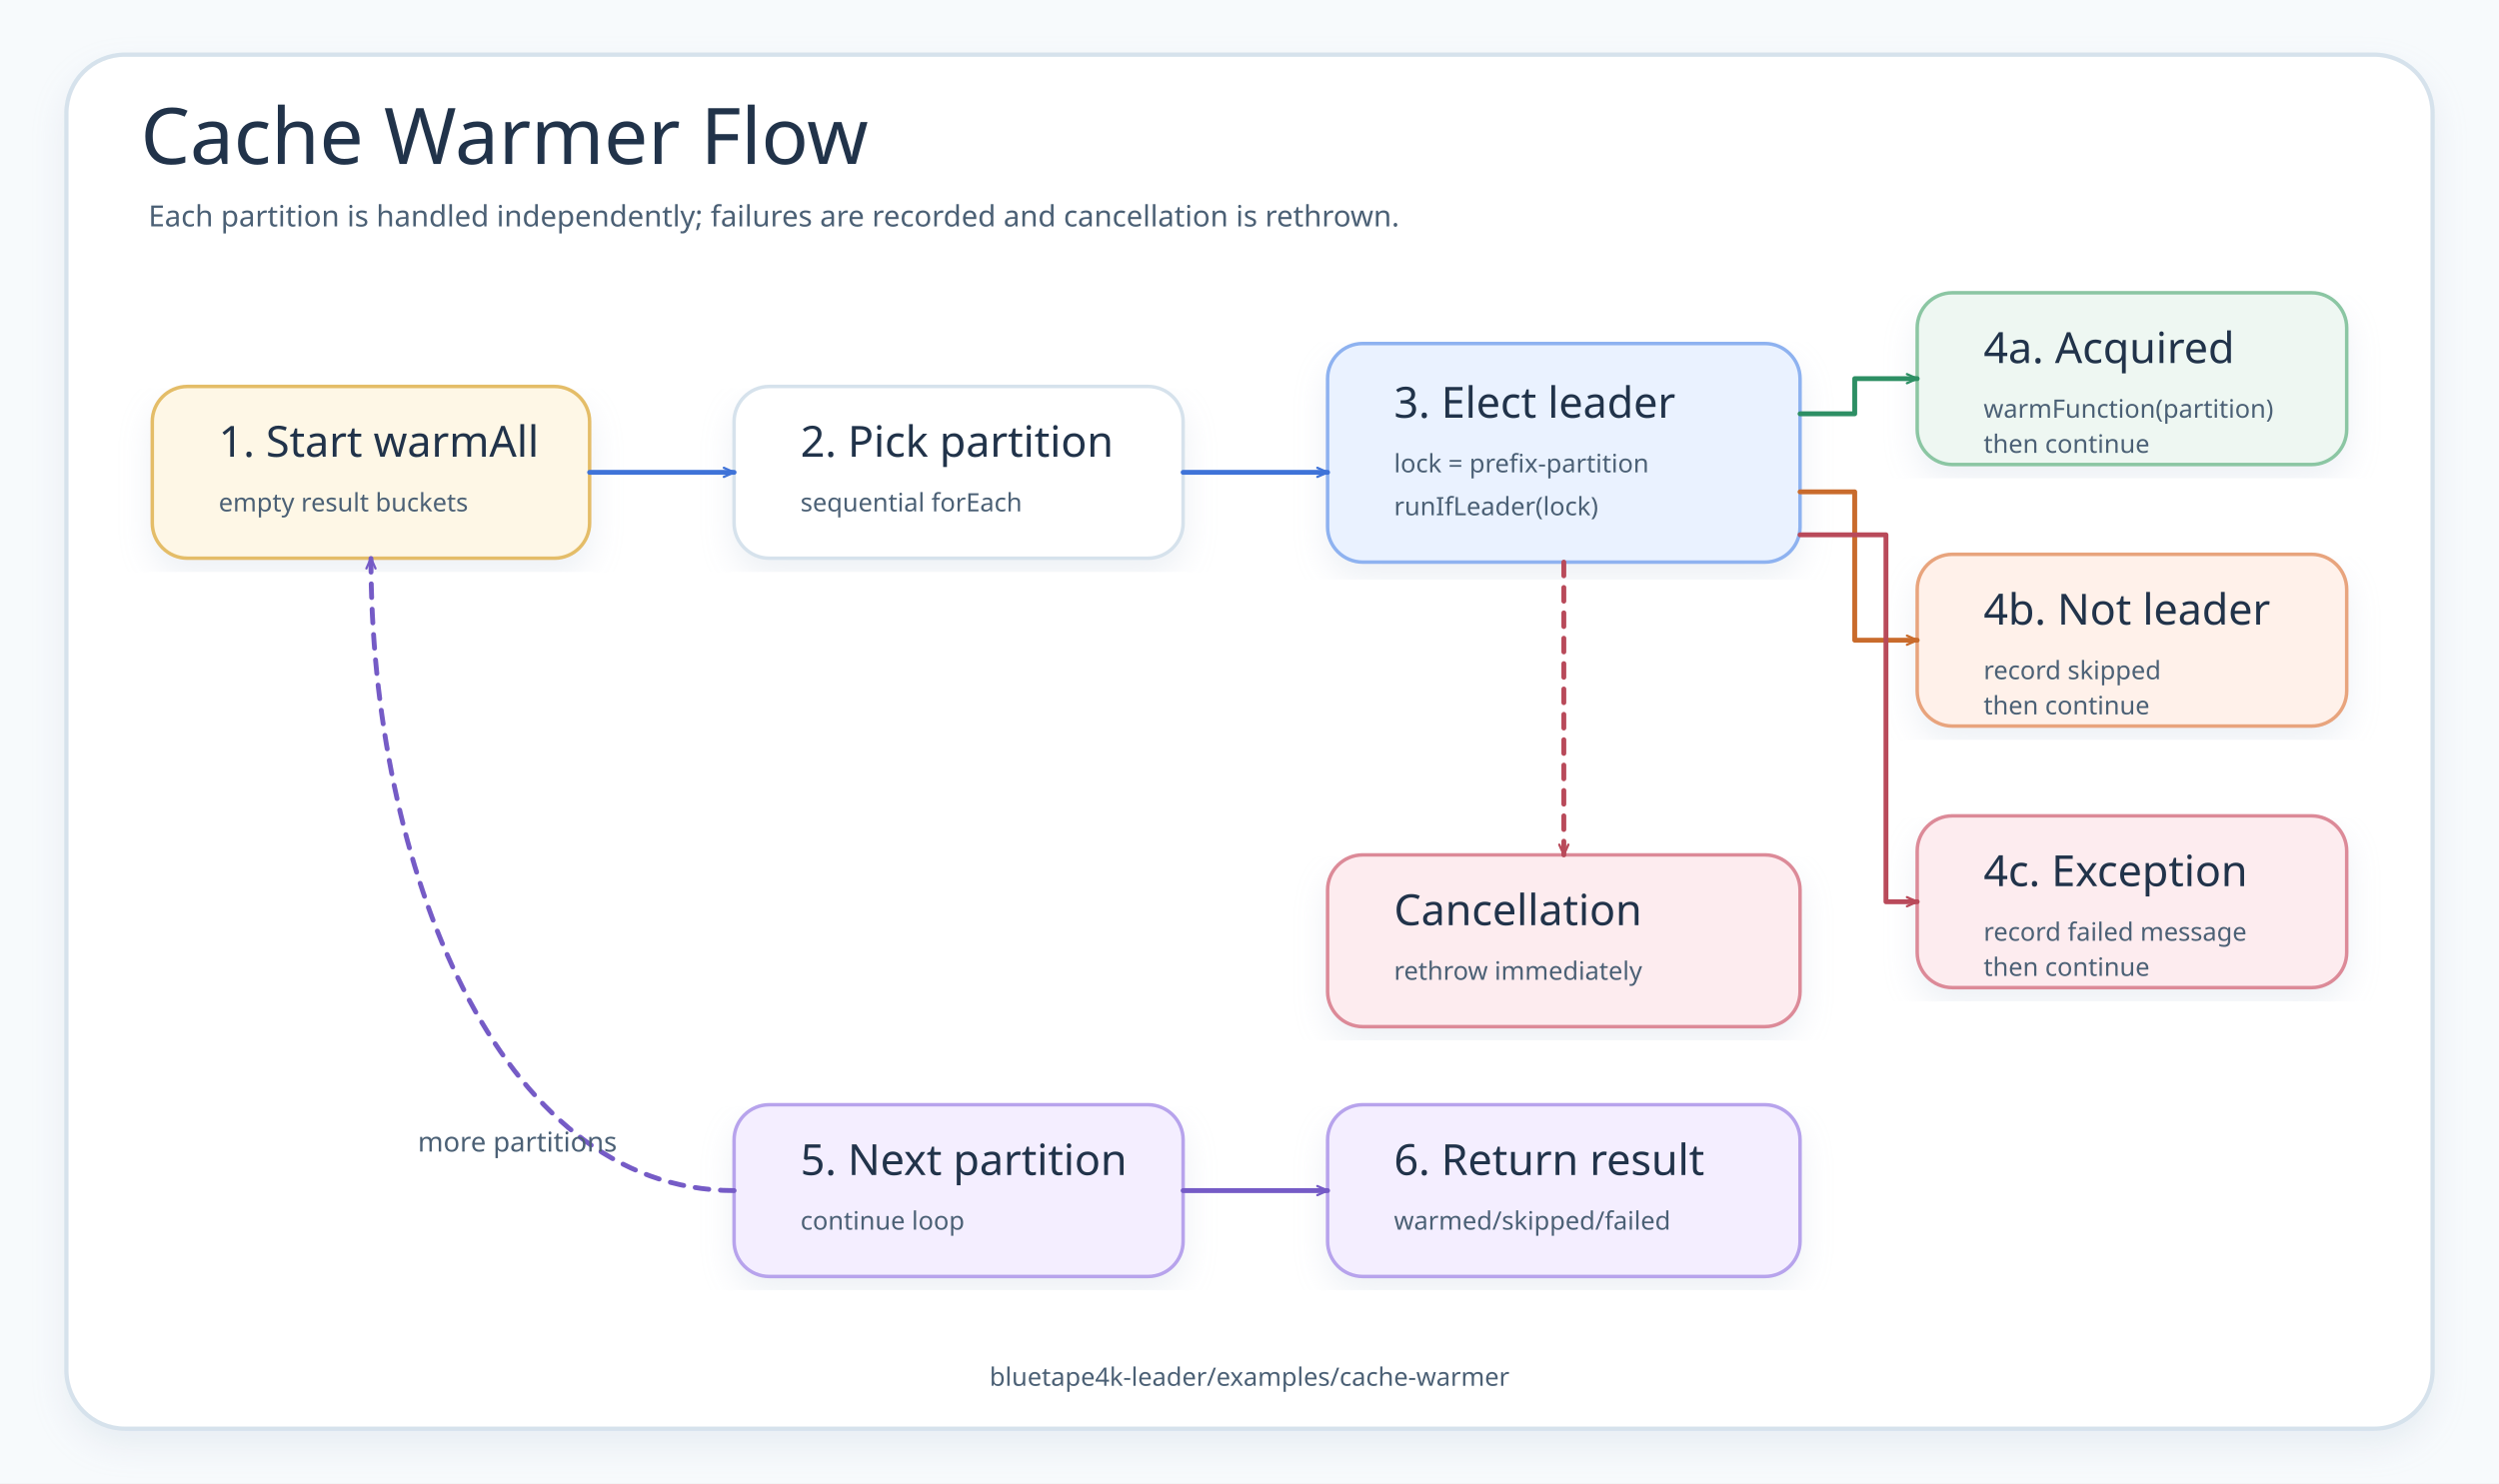
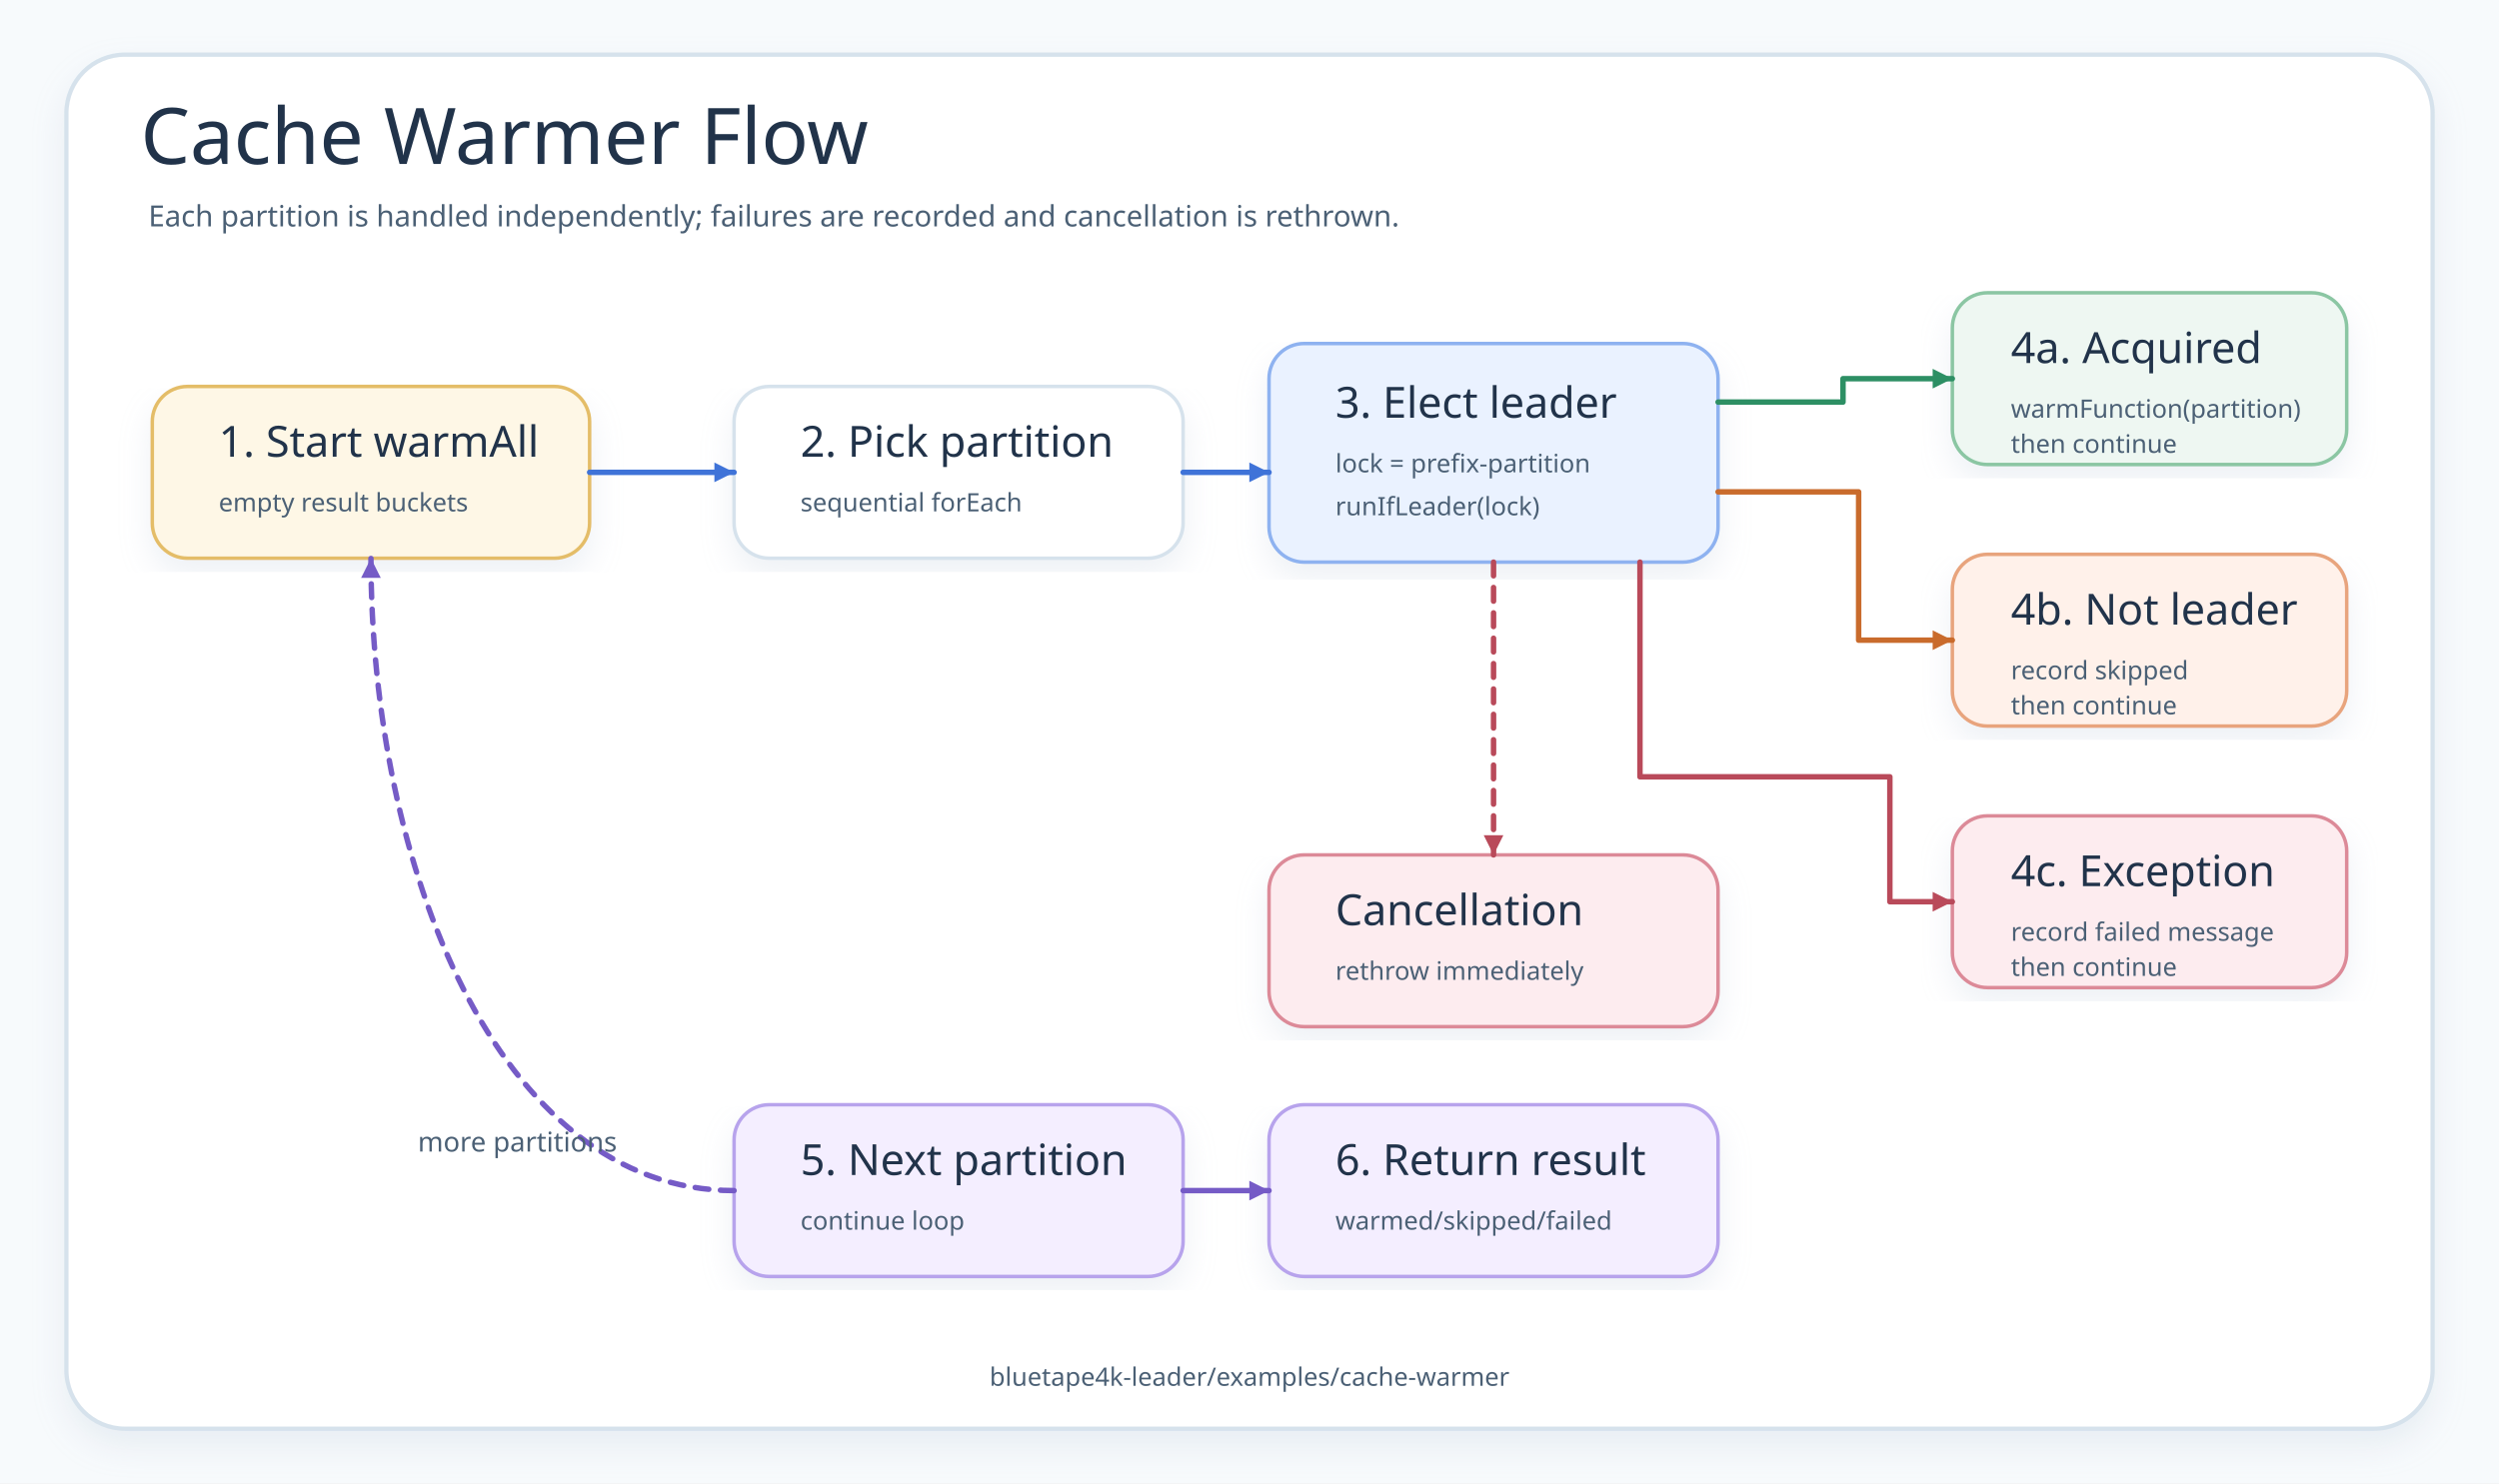
<svg xmlns="http://www.w3.org/2000/svg" width="1280" height="760" viewBox="0 0 1280 760" role="img" aria-labelledby="title desc" data-source-read="examples/cache-warmer/README.md; examples/cache-warmer/src/main/kotlin/io/bluetape4k/leader/examples/warmer/CachePartitionWarmer.kt; examples/cache-warmer/src/test/kotlin/io/bluetape4k/leader/examples/warmer/CachePartitionWarmerTest.kt">
  <defs>
-     <marker id="arrow-blue" viewBox="0 0 12 12" markerWidth="7" markerHeight="7" refX="10" refY="6" orient="auto" markerUnits="userSpaceOnUse">
-       <path d="M 1 2 L 10 6 L 1 10" fill="none" stroke="#3F73D8" stroke-width="2" stroke-linecap="round" stroke-linejoin="round" />
+     <marker id="arrow-blue" markerWidth="4.5" markerHeight="4.5" refX="4.05" refY="2.25" orient="auto" markerUnits="strokeWidth">
+       <path d="M 0.45 0.45 L 4.05 2.25 L 0.45 4.05 Z" fill="#3F73D8" />
    </marker>
-     <marker id="arrow-green" viewBox="0 0 12 12" markerWidth="7" markerHeight="7" refX="10" refY="6" orient="auto" markerUnits="userSpaceOnUse">
-       <path d="M 1 2 L 10 6 L 1 10" fill="none" stroke="#2D8F64" stroke-width="2" stroke-linecap="round" stroke-linejoin="round" />
+     <marker id="arrow-green" markerWidth="4.5" markerHeight="4.5" refX="4.05" refY="2.25" orient="auto" markerUnits="strokeWidth">
+       <path d="M 0.45 0.45 L 4.05 2.25 L 0.45 4.05 Z" fill="#2D8F64" />
    </marker>
-     <marker id="arrow-orange" viewBox="0 0 12 12" markerWidth="7" markerHeight="7" refX="10" refY="6" orient="auto" markerUnits="userSpaceOnUse">
-       <path d="M 1 2 L 10 6 L 1 10" fill="none" stroke="#C96B2C" stroke-width="2" stroke-linecap="round" stroke-linejoin="round" />
+     <marker id="arrow-orange" markerWidth="4.5" markerHeight="4.5" refX="4.05" refY="2.25" orient="auto" markerUnits="strokeWidth">
+       <path d="M 0.45 0.45 L 4.05 2.25 L 0.45 4.05 Z" fill="#C96B2C" />
    </marker>
-     <marker id="arrow-red" viewBox="0 0 12 12" markerWidth="7" markerHeight="7" refX="10" refY="6" orient="auto" markerUnits="userSpaceOnUse">
-       <path d="M 1 2 L 10 6 L 1 10" fill="none" stroke="#B94A5A" stroke-width="2" stroke-linecap="round" stroke-linejoin="round" />
+     <marker id="arrow-red" markerWidth="4.5" markerHeight="4.5" refX="4.05" refY="2.25" orient="auto" markerUnits="strokeWidth">
+       <path d="M 0.45 0.45 L 4.05 2.25 L 0.45 4.05 Z" fill="#B94A5A" />
    </marker>
-     <marker id="arrow-purple" viewBox="0 0 12 12" markerWidth="7" markerHeight="7" refX="10" refY="6" orient="auto" markerUnits="userSpaceOnUse">
-       <path d="M 1 2 L 10 6 L 1 10" fill="none" stroke="#755BC6" stroke-width="2" stroke-linecap="round" stroke-linejoin="round" />
+     <marker id="arrow-purple" markerWidth="4.5" markerHeight="4.5" refX="4.05" refY="2.25" orient="auto" markerUnits="strokeWidth">
+       <path d="M 0.45 0.45 L 4.05 2.25 L 0.45 4.05 Z" fill="#755BC6" />
    </marker>
    <filter id="shadow" x="-8%" y="-8%" width="116%" height="116%">
      <feDropShadow dx="0" dy="8" stdDeviation="8" flood-color="#B9C7D6" flood-opacity="0.24" />
    </filter>
    <style>
    .canvas{fill:#F7FAFC}.frame{fill:#FFFFFF;stroke:#D6E2EC;stroke-width:2.2;filter:url(#shadow)}
    .title{font-family:"Architects Daughter";font-size:40px;fill:#21334A}.subtitle,.label,.footer{font-family:"Comic Mono";fill:#4B6075}.subtitle{font-size:15px}.label{font-size:14px}.footer{font-size:13px}
    .step{fill:#FFFFFF;stroke:#D6E2EC;stroke-width:1.8;filter:url(#shadow)}.start{fill:#FEF7E6;stroke:#E4BD67}.decision{fill:#EAF2FF;stroke:#8EB2F0}.success{fill:#EEF7F2;stroke:#8BC6A3}.skip{fill:#FFF1EA;stroke:#E8A47D}.fail{fill:#FDECEF;stroke:#DC8A98}.done{fill:#F4EEFF;stroke:#B7A3EC}
-     .stepTitle{font-family:"Architects Daughter";font-size:22px;fill:#21334A}.stepText{font-family:"Comic Mono";font-size:13px;fill:#4B6075}.route{fill:none;stroke-width:2.5;stroke-linecap:round;stroke-linejoin:round}.dash{stroke-dasharray:7 6}
+     .stepTitle{font-family:"Architects Daughter";font-size:22px;fill:#21334A}.stepText{font-family:"Comic Mono";font-size:13px;fill:#4B6075}.route{fill:none;stroke-width:2.8;stroke-linecap:round;stroke-linejoin:round}.dash{stroke-dasharray:7 6}
  </style>
  </defs>
  <rect class="canvas" width="1280" height="760" />
  <rect class="frame" x="34" y="28" width="1212" height="704" rx="30" />
  <text class="title" x="72" y="84">Cache Warmer Flow</text>
  <text class="subtitle" x="76" y="116">Each partition is handled independently; failures are recorded and cancellation is rethrown.</text>
  <rect class="step start" x="78" y="198" width="224" height="88" rx="18" />
  <text class="stepTitle" x="112" y="234">1. Start warmAll</text>
  <text class="stepText" x="112" y="262">empty result buckets</text>
  <rect class="step" x="376" y="198" width="230" height="88" rx="18" />
  <text class="stepTitle" x="410" y="234">2. Pick partition</text>
  <text class="stepText" x="410" y="262">sequential forEach</text>
-   <rect class="step decision" x="680" y="176" width="242" height="112" rx="18" />
-   <text class="stepTitle" x="714" y="214">3. Elect leader</text>
-   <text class="stepText" x="714" y="242">lock = prefix-partition</text>
-   <text class="stepText" x="714" y="264">runIfLeader(lock)</text>
-   <rect class="step success" x="982" y="150" width="220" height="88" rx="18" />
-   <text class="stepTitle" x="1016" y="186">4a. Acquired</text>
-   <text class="stepText" x="1016" y="214">warmFunction(partition)</text>
-   <text class="stepText" x="1016" y="232">then continue</text>
-   <rect class="step skip" x="982" y="284" width="220" height="88" rx="18" />
-   <text class="stepTitle" x="1016" y="320">4b. Not leader</text>
-   <text class="stepText" x="1016" y="348">record skipped</text>
-   <text class="stepText" x="1016" y="366">then continue</text>
-   <rect class="step fail" x="982" y="418" width="220" height="88" rx="18" />
-   <text class="stepTitle" x="1016" y="454">4c. Exception</text>
-   <text class="stepText" x="1016" y="482">record failed message</text>
-   <text class="stepText" x="1016" y="500">then continue</text>
-   <rect class="step fail" x="680" y="438" width="242" height="88" rx="18" />
-   <text class="stepTitle" x="714" y="474">Cancellation</text>
-   <text class="stepText" x="714" y="502">rethrow immediately</text>
+   <rect class="step decision" x="650" y="176" width="230" height="112" rx="18" />
+   <text class="stepTitle" x="684" y="214">3. Elect leader</text>
+   <text class="stepText" x="684" y="242">lock = prefix-partition</text>
+   <text class="stepText" x="684" y="264">runIfLeader(lock)</text>
+   <rect class="step success" x="1000" y="150" width="202" height="88" rx="18" />
+   <text class="stepTitle" x="1030" y="186">4a. Acquired</text>
+   <text class="stepText" x="1030" y="214">warmFunction(partition)</text>
+   <text class="stepText" x="1030" y="232">then continue</text>
+   <rect class="step skip" x="1000" y="284" width="202" height="88" rx="18" />
+   <text class="stepTitle" x="1030" y="320">4b. Not leader</text>
+   <text class="stepText" x="1030" y="348">record skipped</text>
+   <text class="stepText" x="1030" y="366">then continue</text>
+   <rect class="step fail" x="1000" y="418" width="202" height="88" rx="18" />
+   <text class="stepTitle" x="1030" y="454">4c. Exception</text>
+   <text class="stepText" x="1030" y="482">record failed message</text>
+   <text class="stepText" x="1030" y="500">then continue</text>
+   <rect class="step fail" x="650" y="438" width="230" height="88" rx="18" />
+   <text class="stepTitle" x="684" y="474">Cancellation</text>
+   <text class="stepText" x="684" y="502">rethrow immediately</text>
  <rect class="step done" x="376" y="566" width="230" height="88" rx="18" />
  <text class="stepTitle" x="410" y="602">5. Next partition</text>
  <text class="stepText" x="410" y="630">continue loop</text>
-   <rect class="step done" x="680" y="566" width="242" height="88" rx="18" />
-   <text class="stepTitle" x="714" y="602">6. Return result</text>
-   <text class="stepText" x="714" y="630">warmed/skipped/failed</text>
+   <rect class="step done" x="650" y="566" width="230" height="88" rx="18" />
+   <text class="stepTitle" x="684" y="602">6. Return result</text>
+   <text class="stepText" x="684" y="630">warmed/skipped/failed</text>
  <path class="route" d="M 302 242 L 376 242" stroke="#3F73D8" marker-end="url(#arrow-blue)" />
-   <path class="route" d="M 606 242 L 680 242" stroke="#3F73D8" marker-end="url(#arrow-blue)" />
-   <path class="route" d="M 922 212 L 950 212 L 950 194 L 982 194" stroke="#2D8F64" marker-end="url(#arrow-green)" />
-   <path class="route" d="M 922 252 L 950 252 L 950 328 L 982 328" stroke="#C96B2C" marker-end="url(#arrow-orange)" />
-   <path class="route" d="M 922 274 L 966 274 L 966 462 L 982 462" stroke="#B94A5A" marker-end="url(#arrow-red)" />
-   <path class="route dash" d="M 801 288 L 801 438" stroke="#B94A5A" marker-end="url(#arrow-red)" />
+   <path class="route" d="M 606 242 L 650 242" stroke="#3F73D8" marker-end="url(#arrow-blue)" />
+   <path class="route" d="M 880 206 L 944 206 L 944 194 L 1000 194" stroke="#2D8F64" marker-end="url(#arrow-green)" />
+   <path class="route" d="M 880 252 L 952 252 L 952 328 L 1000 328" stroke="#C96B2C" marker-end="url(#arrow-orange)" />
+   <path class="route" d="M 840 288 L 840 398 L 968 398 L 968 462 L 1000 462" stroke="#B94A5A" marker-end="url(#arrow-red)" />
+   <path class="route dash" d="M 765 288 L 765 438" stroke="#B94A5A" marker-end="url(#arrow-red)" />
  <path class="route dash" d="M 376 610 C 254 610 190 442 190 286" stroke="#755BC6" marker-end="url(#arrow-purple)" />
-   <path class="route" d="M 606 610 L 680 610" stroke="#755BC6" marker-end="url(#arrow-purple)" />
+   <path class="route" d="M 606 610 L 650 610" stroke="#755BC6" marker-end="url(#arrow-purple)" />
  <text class="label" x="214" y="590">more partitions</text>
  <text class="footer" x="640" y="710" text-anchor="middle">bluetape4k-leader/examples/cache-warmer</text>
</svg>
